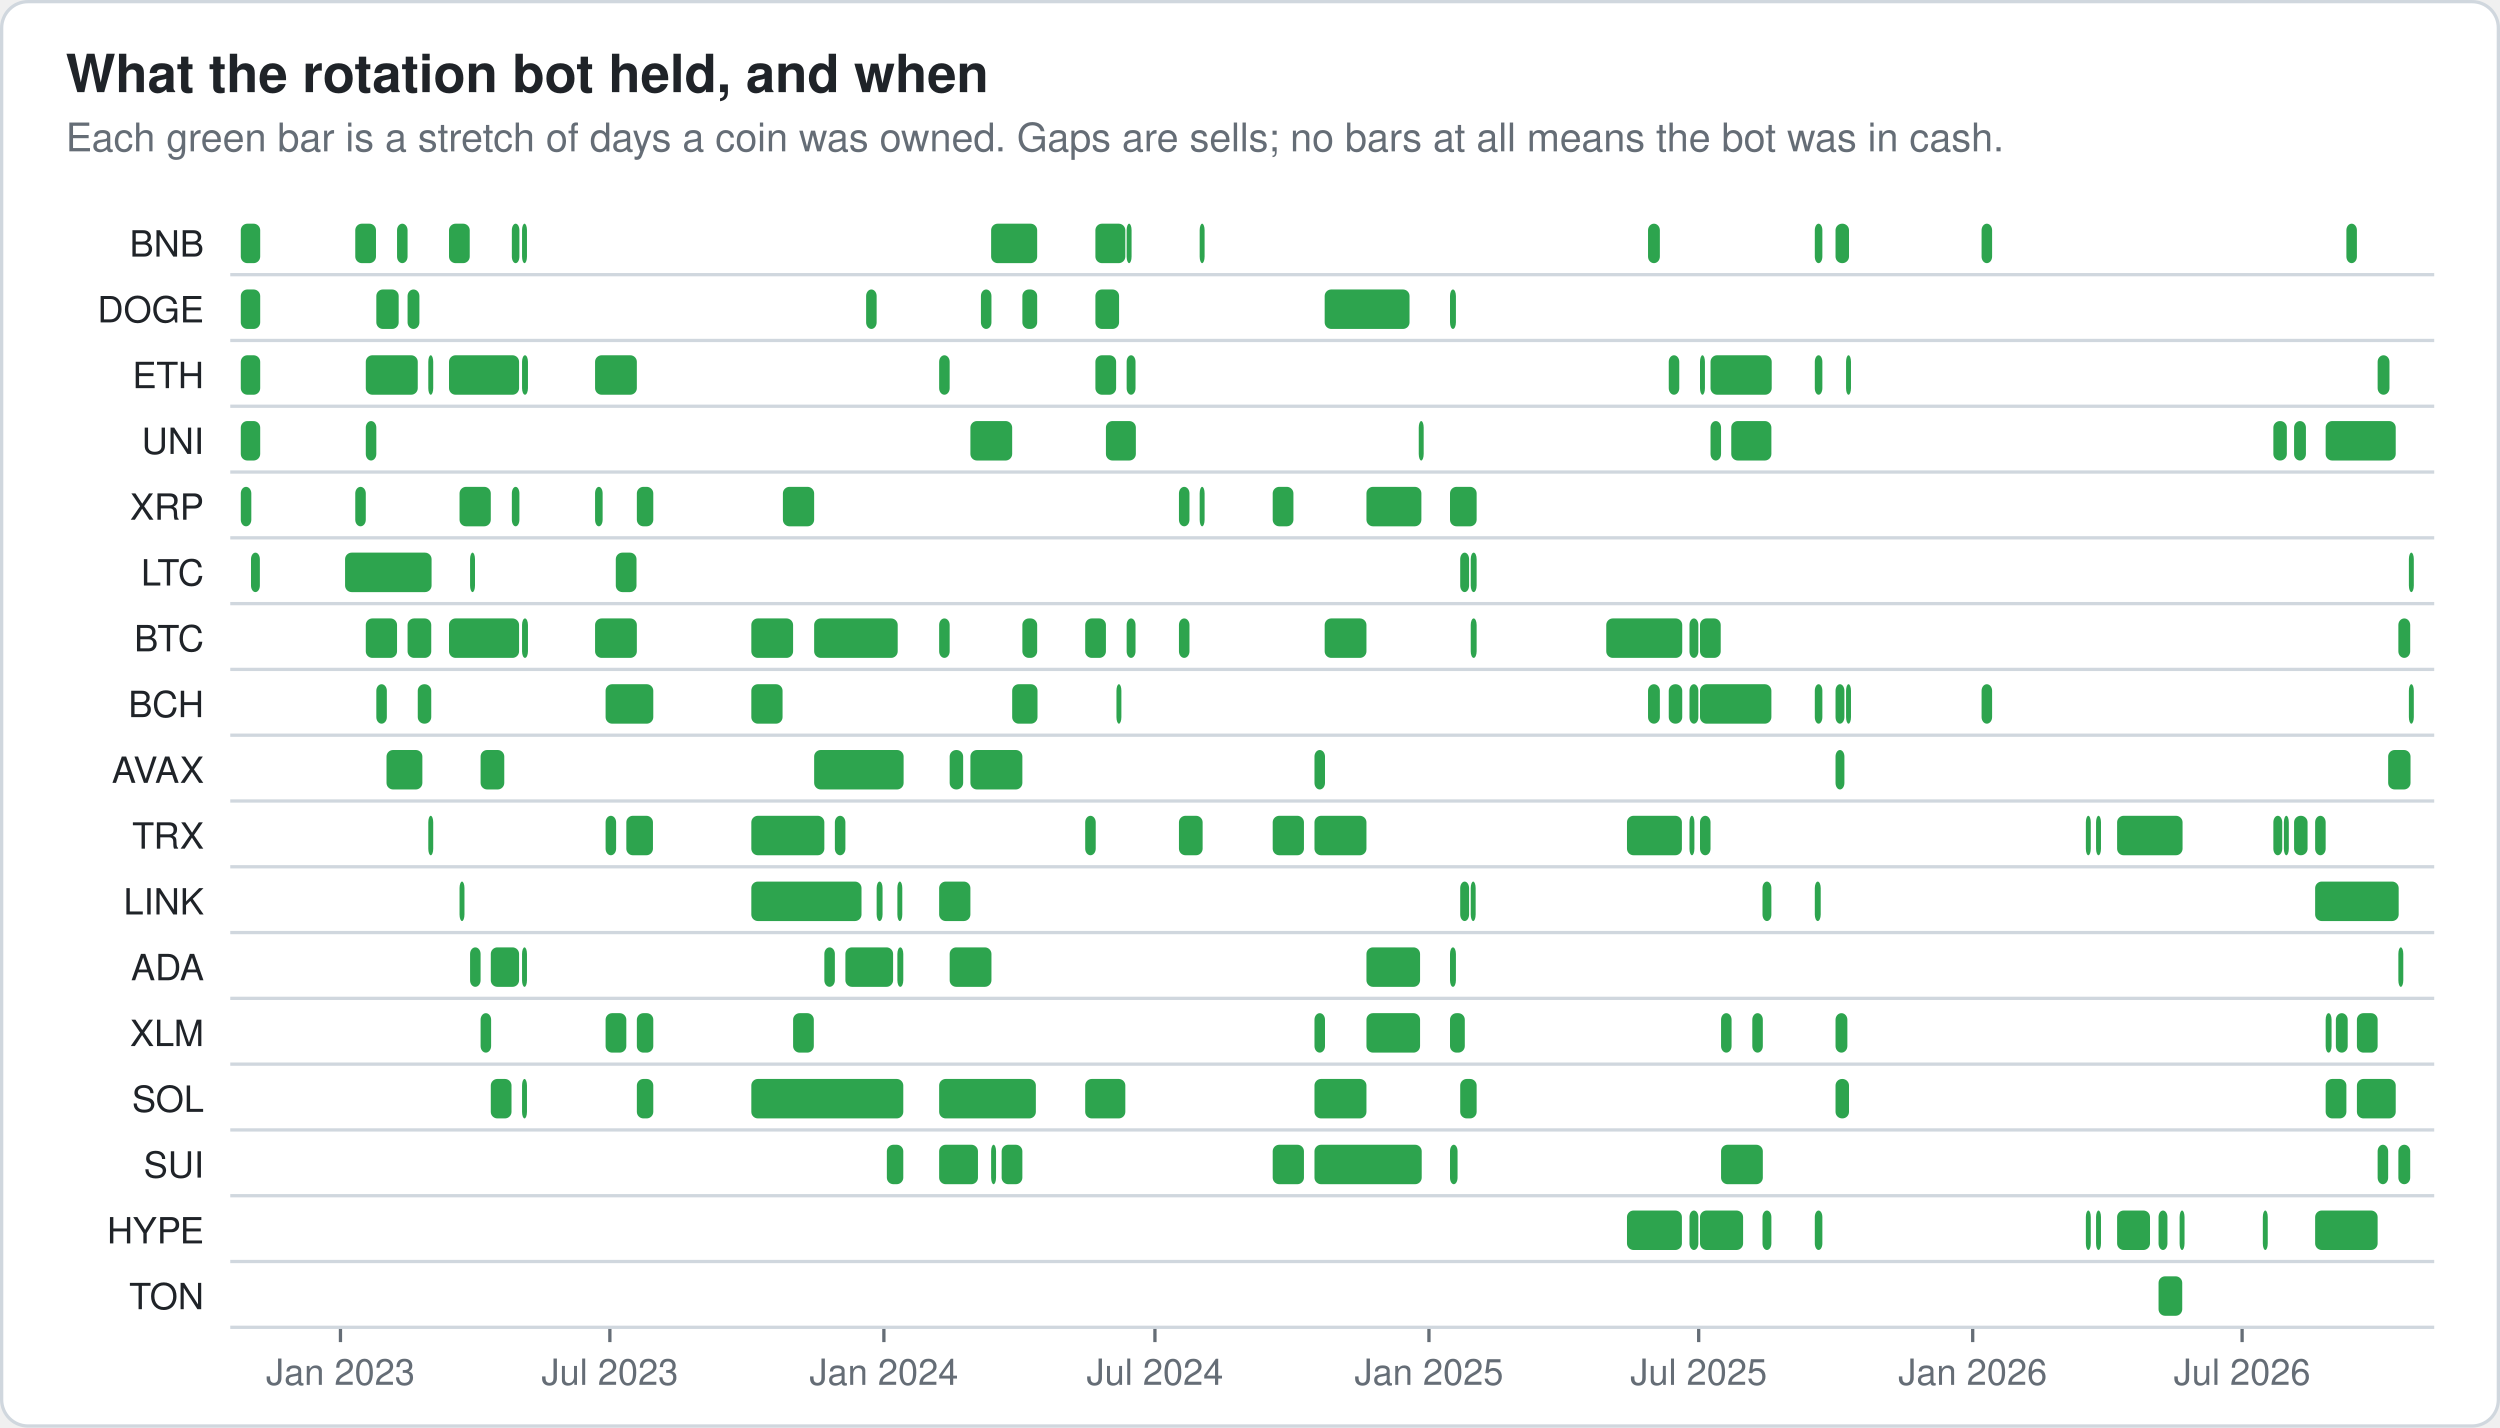
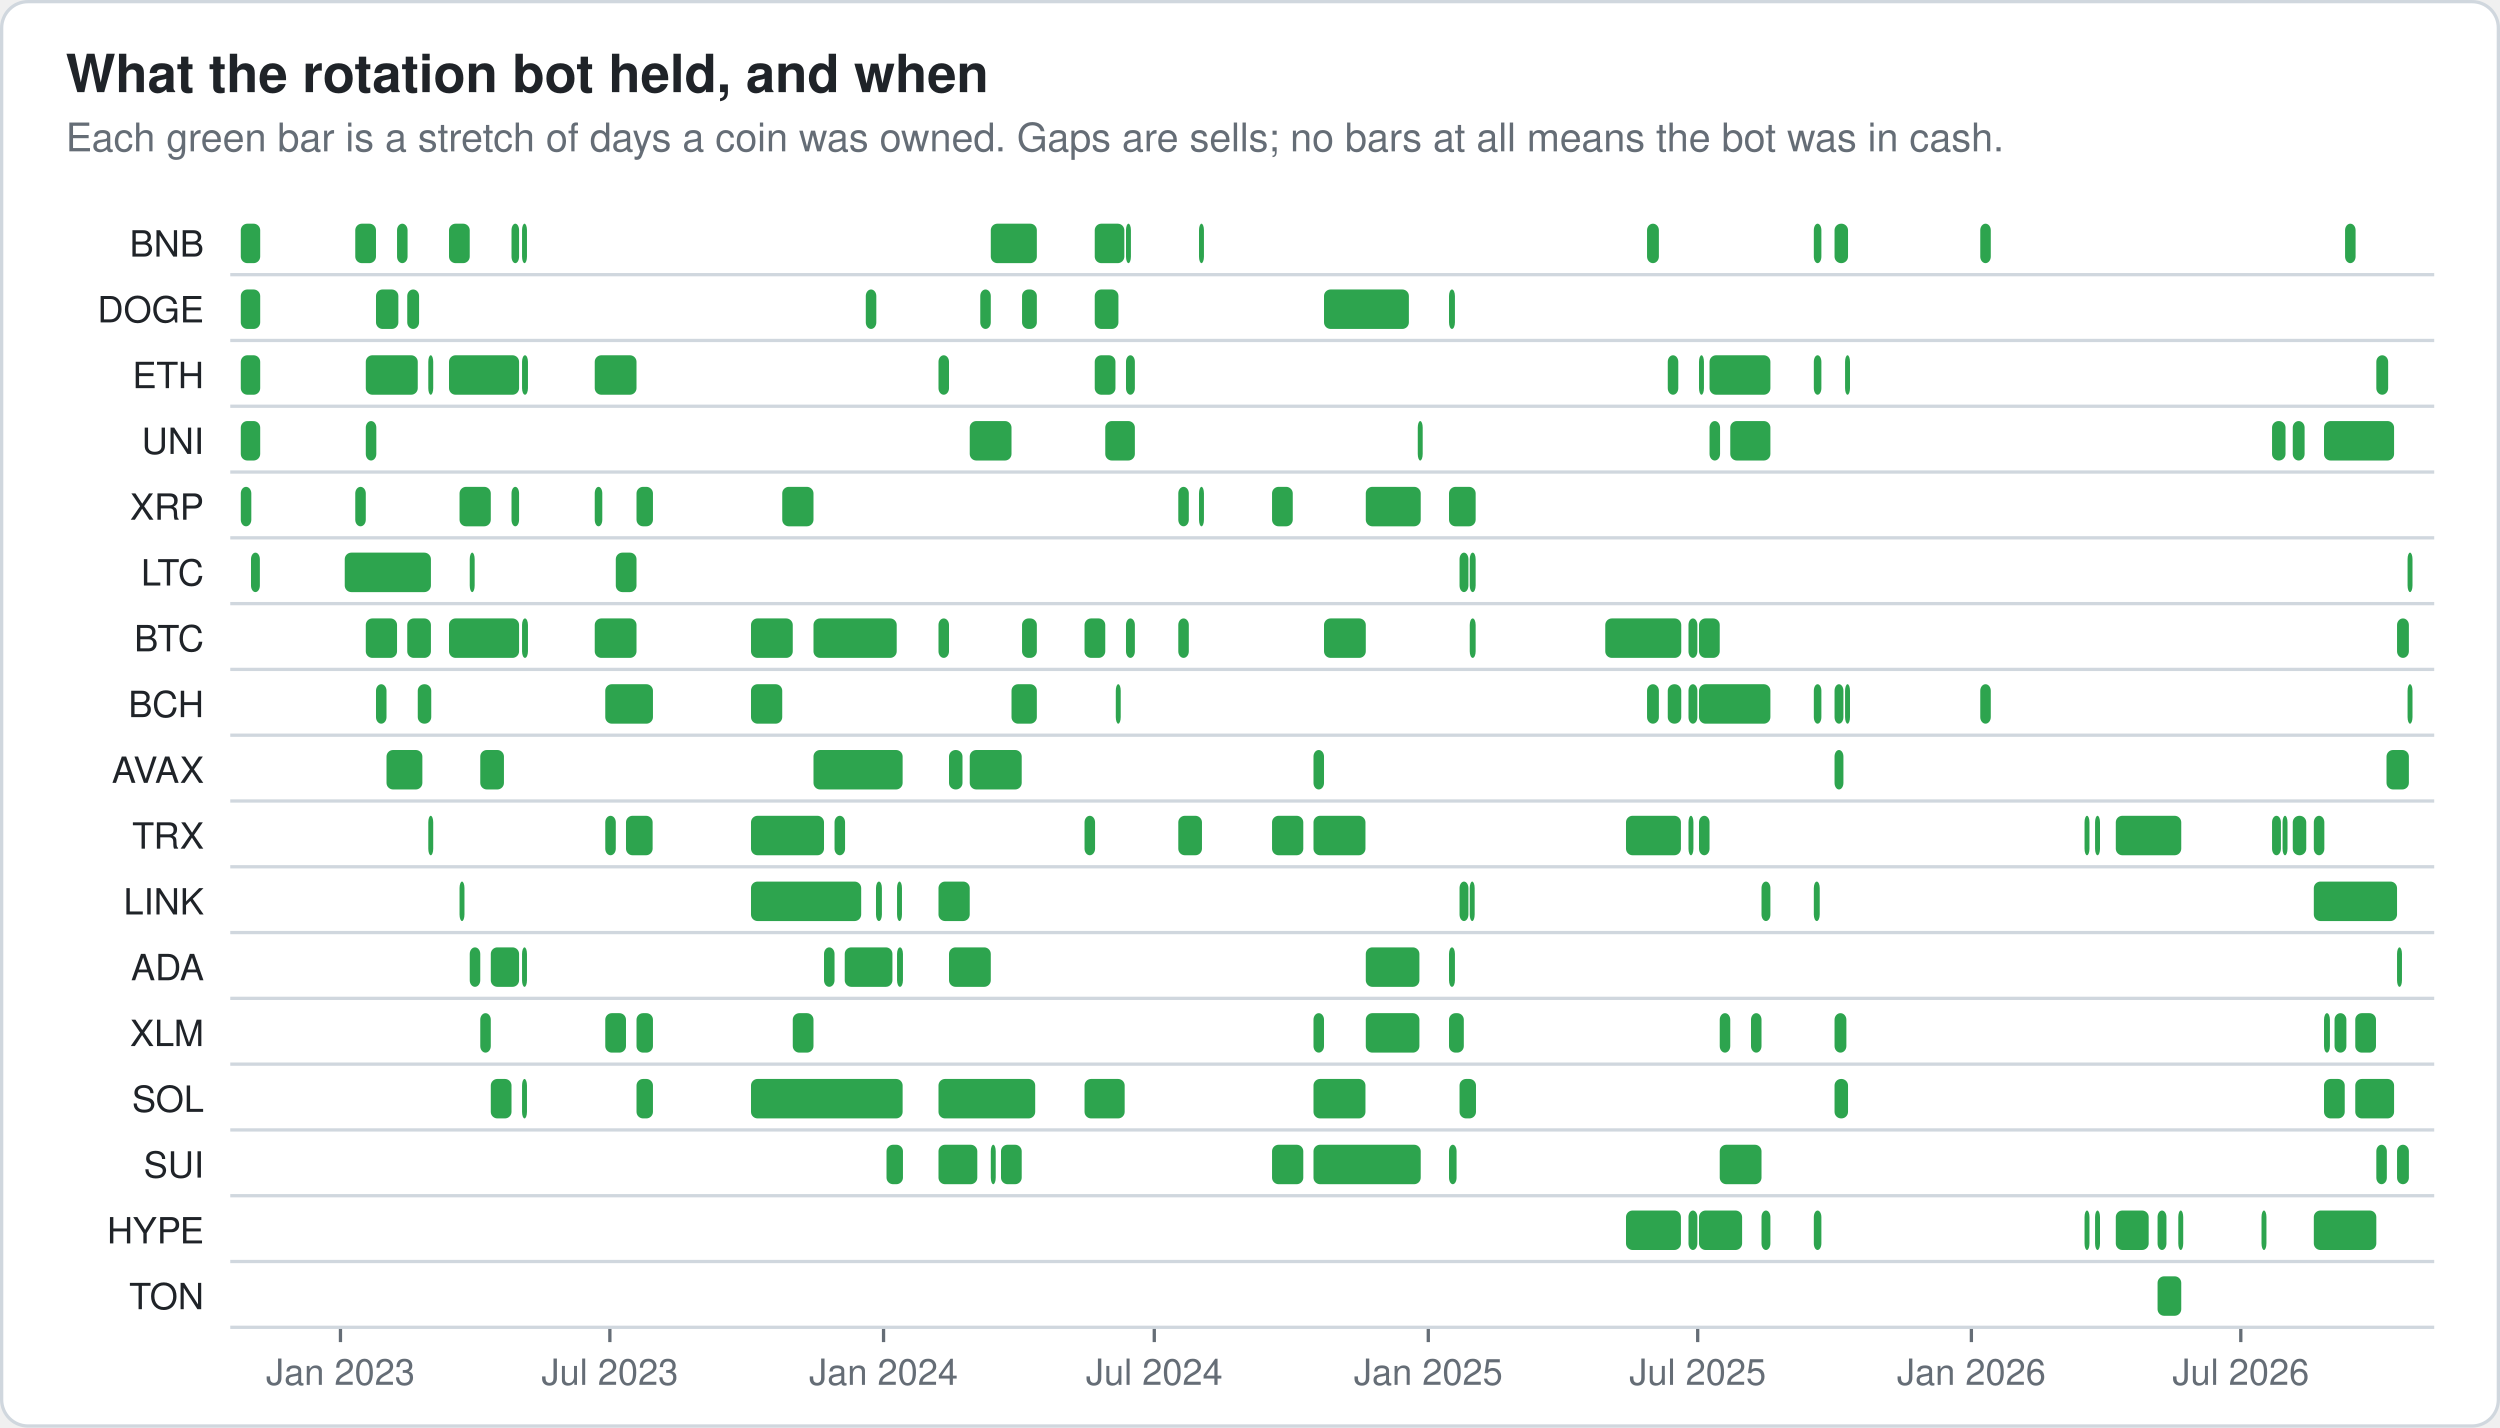
<svg xmlns="http://www.w3.org/2000/svg" width="760" height="434" viewBox="0 0 760 434" font-family="Helvetica, Arial, sans-serif">
  <rect x="0.5" y="0.5" width="759" height="433" rx="8" fill="#ffffff" stroke="#d0d7de" />
  <text x="20" y="28" font-size="16" font-weight="bold" fill="#1f2328">What the rotation bot held, and when</text>
  <text x="20" y="46" font-size="12" fill="#656d76">Each green bar is a stretch of days a coin was owned. Gaps are sells; no bars at all means the bot was in cash.</text>
  <text x="62" y="78" font-size="11" text-anchor="end" fill="#1f2328">BNB</text>
  <line x1="70" y1="83.5" x2="740" y2="83.5" stroke="#d0d7de" />
  <rect x="73.2" y="68" width="5.9" height="12" rx="2" fill="#2da44e" />
  <rect x="108.0" y="68" width="6.3" height="12" rx="2" fill="#2da44e" />
  <rect x="120.7" y="68" width="3.2" height="12" rx="2" fill="#2da44e" />
  <rect x="136.5" y="68" width="6.3" height="12" rx="2" fill="#2da44e" />
-   <rect x="155.6" y="68" width="2.3" height="12" rx="2" fill="#2da44e" />
+   <rect x="155.5" y="68" width="2.3" height="12" rx="2" fill="#2da44e" />
  <rect x="158.7" y="68" width="1.5" height="12" rx="2" fill="#2da44e" />
-   <rect x="301.3" y="68" width="14.0" height="12" rx="2" fill="#2da44e" />
-   <rect x="333.0" y="68" width="9.1" height="12" rx="2" fill="#2da44e" />
-   <rect x="342.5" y="68" width="1.5" height="12" rx="2" fill="#2da44e" />
-   <rect x="364.7" y="68" width="1.5" height="12" rx="2" fill="#2da44e" />
-   <rect x="501.0" y="68" width="3.6" height="12" rx="2" fill="#2da44e" />
-   <rect x="551.7" y="68" width="2.3" height="12" rx="2" fill="#2da44e" />
-   <rect x="558.0" y="68" width="4.1" height="12" rx="2" fill="#2da44e" />
-   <rect x="602.4" y="68" width="3.2" height="12" rx="2" fill="#2da44e" />
-   <rect x="713.3" y="68" width="3.2" height="12" rx="2" fill="#2da44e" />
+   <rect x="301.2" y="68" width="14.0" height="12" rx="2" fill="#2da44e" />
+   <rect x="332.8" y="68" width="9.0" height="12" rx="2" fill="#2da44e" />
+   <rect x="342.3" y="68" width="1.5" height="12" rx="2" fill="#2da44e" />
+   <rect x="364.5" y="68" width="1.5" height="12" rx="2" fill="#2da44e" />
+   <rect x="500.7" y="68" width="3.6" height="12" rx="2" fill="#2da44e" />
+   <rect x="551.4" y="68" width="2.3" height="12" rx="2" fill="#2da44e" />
+   <rect x="557.7" y="68" width="4.1" height="12" rx="2" fill="#2da44e" />
+   <rect x="602.0" y="68" width="3.2" height="12" rx="2" fill="#2da44e" />
+   <rect x="712.9" y="68" width="3.2" height="12" rx="2" fill="#2da44e" />
  <text x="62" y="98" font-size="11" text-anchor="end" fill="#1f2328">DOGE</text>
  <line x1="70" y1="103.5" x2="740" y2="103.5" stroke="#d0d7de" />
  <rect x="73.2" y="88" width="5.9" height="12" rx="2" fill="#2da44e" />
-   <rect x="114.4" y="88" width="6.8" height="12" rx="2" fill="#2da44e" />
-   <rect x="123.9" y="88" width="3.6" height="12" rx="2" fill="#2da44e" />
-   <rect x="263.3" y="88" width="3.2" height="12" rx="2" fill="#2da44e" />
-   <rect x="298.2" y="88" width="3.2" height="12" rx="2" fill="#2da44e" />
-   <rect x="310.8" y="88" width="4.5" height="12" rx="2" fill="#2da44e" />
-   <rect x="333.0" y="88" width="7.2" height="12" rx="2" fill="#2da44e" />
-   <rect x="402.7" y="88" width="25.8" height="12" rx="2" fill="#2da44e" />
-   <rect x="440.8" y="88" width="1.8" height="12" rx="2" fill="#2da44e" />
+   <rect x="114.3" y="88" width="6.8" height="12" rx="2" fill="#2da44e" />
+   <rect x="123.8" y="88" width="3.6" height="12" rx="2" fill="#2da44e" />
+   <rect x="263.2" y="88" width="3.2" height="12" rx="2" fill="#2da44e" />
+   <rect x="298.0" y="88" width="3.2" height="12" rx="2" fill="#2da44e" />
+   <rect x="310.7" y="88" width="4.5" height="12" rx="2" fill="#2da44e" />
+   <rect x="332.8" y="88" width="7.2" height="12" rx="2" fill="#2da44e" />
+   <rect x="402.5" y="88" width="25.8" height="12" rx="2" fill="#2da44e" />
+   <rect x="440.5" y="88" width="1.8" height="12" rx="2" fill="#2da44e" />
  <text x="62" y="118" font-size="11" text-anchor="end" fill="#1f2328">ETH</text>
  <line x1="70" y1="123.5" x2="740" y2="123.5" stroke="#d0d7de" />
  <rect x="73.2" y="108" width="5.9" height="12" rx="2" fill="#2da44e" />
  <rect x="111.2" y="108" width="15.8" height="12" rx="2" fill="#2da44e" />
  <rect x="130.2" y="108" width="1.5" height="12" rx="2" fill="#2da44e" />
  <rect x="136.5" y="108" width="21.3" height="12" rx="2" fill="#2da44e" />
  <rect x="158.7" y="108" width="1.8" height="12" rx="2" fill="#2da44e" />
-   <rect x="180.9" y="108" width="12.7" height="12" rx="2" fill="#2da44e" />
-   <rect x="285.5" y="108" width="3.2" height="12" rx="2" fill="#2da44e" />
-   <rect x="333.0" y="108" width="6.3" height="12" rx="2" fill="#2da44e" />
-   <rect x="342.5" y="108" width="2.7" height="12" rx="2" fill="#2da44e" />
-   <rect x="507.3" y="108" width="3.2" height="12" rx="2" fill="#2da44e" />
-   <rect x="516.8" y="108" width="1.5" height="12" rx="2" fill="#2da44e" />
-   <rect x="520.0" y="108" width="18.6" height="12" rx="2" fill="#2da44e" />
-   <rect x="551.7" y="108" width="2.3" height="12" rx="2" fill="#2da44e" />
-   <rect x="561.2" y="108" width="1.5" height="12" rx="2" fill="#2da44e" />
-   <rect x="722.8" y="108" width="3.6" height="12" rx="2" fill="#2da44e" />
+   <rect x="180.8" y="108" width="12.7" height="12" rx="2" fill="#2da44e" />
+   <rect x="285.3" y="108" width="3.2" height="12" rx="2" fill="#2da44e" />
+   <rect x="332.8" y="108" width="6.3" height="12" rx="2" fill="#2da44e" />
+   <rect x="342.3" y="108" width="2.7" height="12" rx="2" fill="#2da44e" />
+   <rect x="507.0" y="108" width="3.2" height="12" rx="2" fill="#2da44e" />
+   <rect x="516.5" y="108" width="1.5" height="12" rx="2" fill="#2da44e" />
+   <rect x="519.7" y="108" width="18.5" height="12" rx="2" fill="#2da44e" />
+   <rect x="551.4" y="108" width="2.3" height="12" rx="2" fill="#2da44e" />
+   <rect x="560.9" y="108" width="1.5" height="12" rx="2" fill="#2da44e" />
+   <rect x="722.4" y="108" width="3.6" height="12" rx="2" fill="#2da44e" />
  <text x="62" y="138" font-size="11" text-anchor="end" fill="#1f2328">UNI</text>
  <line x1="70" y1="143.5" x2="740" y2="143.5" stroke="#d0d7de" />
  <rect x="73.2" y="128" width="5.9" height="12" rx="2" fill="#2da44e" />
  <rect x="111.2" y="128" width="3.2" height="12" rx="2" fill="#2da44e" />
-   <rect x="295.0" y="128" width="12.7" height="12" rx="2" fill="#2da44e" />
-   <rect x="336.2" y="128" width="9.1" height="12" rx="2" fill="#2da44e" />
-   <rect x="431.3" y="128" width="1.5" height="12" rx="2" fill="#2da44e" />
-   <rect x="520.0" y="128" width="3.2" height="12" rx="2" fill="#2da44e" />
-   <rect x="526.3" y="128" width="12.2" height="12" rx="2" fill="#2da44e" />
-   <rect x="691.1" y="128" width="4.1" height="12" rx="2" fill="#2da44e" />
-   <rect x="697.4" y="128" width="3.6" height="12" rx="2" fill="#2da44e" />
-   <rect x="707.0" y="128" width="21.3" height="12" rx="2" fill="#2da44e" />
+   <rect x="294.8" y="128" width="12.7" height="12" rx="2" fill="#2da44e" />
+   <rect x="336.0" y="128" width="9.0" height="12" rx="2" fill="#2da44e" />
+   <rect x="431.0" y="128" width="1.5" height="12" rx="2" fill="#2da44e" />
+   <rect x="519.7" y="128" width="3.2" height="12" rx="2" fill="#2da44e" />
+   <rect x="526.0" y="128" width="12.2" height="12" rx="2" fill="#2da44e" />
+   <rect x="690.7" y="128" width="4.1" height="12" rx="2" fill="#2da44e" />
+   <rect x="697.0" y="128" width="3.6" height="12" rx="2" fill="#2da44e" />
+   <rect x="706.5" y="128" width="21.3" height="12" rx="2" fill="#2da44e" />
  <text x="62" y="158" font-size="11" text-anchor="end" fill="#1f2328">XRP</text>
  <line x1="70" y1="163.5" x2="740" y2="163.5" stroke="#d0d7de" />
  <rect x="73.2" y="148" width="3.2" height="12" rx="2" fill="#2da44e" />
  <rect x="108.0" y="148" width="3.2" height="12" rx="2" fill="#2da44e" />
  <rect x="139.7" y="148" width="9.5" height="12" rx="2" fill="#2da44e" />
-   <rect x="155.6" y="148" width="2.3" height="12" rx="2" fill="#2da44e" />
-   <rect x="180.9" y="148" width="2.3" height="12" rx="2" fill="#2da44e" />
-   <rect x="193.6" y="148" width="5.0" height="12" rx="2" fill="#2da44e" />
-   <rect x="238.0" y="148" width="9.5" height="12" rx="2" fill="#2da44e" />
-   <rect x="358.4" y="148" width="3.2" height="12" rx="2" fill="#2da44e" />
-   <rect x="364.7" y="148" width="1.5" height="12" rx="2" fill="#2da44e" />
-   <rect x="386.9" y="148" width="6.3" height="12" rx="2" fill="#2da44e" />
-   <rect x="415.4" y="148" width="16.7" height="12" rx="2" fill="#2da44e" />
-   <rect x="440.8" y="148" width="8.1" height="12" rx="2" fill="#2da44e" />
+   <rect x="155.5" y="148" width="2.3" height="12" rx="2" fill="#2da44e" />
+   <rect x="180.8" y="148" width="2.3" height="12" rx="2" fill="#2da44e" />
+   <rect x="193.5" y="148" width="5.0" height="12" rx="2" fill="#2da44e" />
+   <rect x="237.8" y="148" width="9.5" height="12" rx="2" fill="#2da44e" />
+   <rect x="358.2" y="148" width="3.2" height="12" rx="2" fill="#2da44e" />
+   <rect x="364.5" y="148" width="1.5" height="12" rx="2" fill="#2da44e" />
+   <rect x="386.7" y="148" width="6.3" height="12" rx="2" fill="#2da44e" />
+   <rect x="415.2" y="148" width="16.7" height="12" rx="2" fill="#2da44e" />
+   <rect x="440.5" y="148" width="8.1" height="12" rx="2" fill="#2da44e" />
  <text x="62" y="178" font-size="11" text-anchor="end" fill="#1f2328">LTC</text>
  <line x1="70" y1="183.5" x2="740" y2="183.5" stroke="#d0d7de" />
  <rect x="76.3" y="168" width="2.7" height="12" rx="2" fill="#2da44e" />
-   <rect x="104.9" y="168" width="26.3" height="12" rx="2" fill="#2da44e" />
-   <rect x="142.9" y="168" width="1.5" height="12" rx="2" fill="#2da44e" />
+   <rect x="104.8" y="168" width="26.2" height="12" rx="2" fill="#2da44e" />
+   <rect x="142.8" y="168" width="1.5" height="12" rx="2" fill="#2da44e" />
  <rect x="187.2" y="168" width="6.3" height="12" rx="2" fill="#2da44e" />
-   <rect x="443.9" y="168" width="2.7" height="12" rx="2" fill="#2da44e" />
-   <rect x="447.1" y="168" width="1.8" height="12" rx="2" fill="#2da44e" />
-   <rect x="732.3" y="168" width="1.5" height="12" rx="2" fill="#2da44e" />
+   <rect x="443.7" y="168" width="2.7" height="12" rx="2" fill="#2da44e" />
+   <rect x="446.8" y="168" width="1.8" height="12" rx="2" fill="#2da44e" />
+   <rect x="731.9" y="168" width="1.5" height="12" rx="2" fill="#2da44e" />
  <text x="62" y="198" font-size="11" text-anchor="end" fill="#1f2328">BTC</text>
  <line x1="70" y1="203.5" x2="740" y2="203.5" stroke="#d0d7de" />
  <rect x="111.2" y="188" width="9.5" height="12" rx="2" fill="#2da44e" />
-   <rect x="123.9" y="188" width="7.2" height="12" rx="2" fill="#2da44e" />
+   <rect x="123.8" y="188" width="7.2" height="12" rx="2" fill="#2da44e" />
  <rect x="136.5" y="188" width="21.3" height="12" rx="2" fill="#2da44e" />
  <rect x="158.7" y="188" width="1.8" height="12" rx="2" fill="#2da44e" />
-   <rect x="180.9" y="188" width="12.7" height="12" rx="2" fill="#2da44e" />
-   <rect x="228.4" y="188" width="12.7" height="12" rx="2" fill="#2da44e" />
-   <rect x="247.5" y="188" width="25.4" height="12" rx="2" fill="#2da44e" />
-   <rect x="285.5" y="188" width="3.2" height="12" rx="2" fill="#2da44e" />
-   <rect x="310.8" y="188" width="4.5" height="12" rx="2" fill="#2da44e" />
-   <rect x="329.9" y="188" width="6.3" height="12" rx="2" fill="#2da44e" />
-   <rect x="342.5" y="188" width="2.7" height="12" rx="2" fill="#2da44e" />
-   <rect x="358.4" y="188" width="3.2" height="12" rx="2" fill="#2da44e" />
-   <rect x="402.7" y="188" width="12.7" height="12" rx="2" fill="#2da44e" />
-   <rect x="447.1" y="188" width="1.8" height="12" rx="2" fill="#2da44e" />
-   <rect x="488.3" y="188" width="23.1" height="12" rx="2" fill="#2da44e" />
-   <rect x="513.6" y="188" width="2.7" height="12" rx="2" fill="#2da44e" />
-   <rect x="516.8" y="188" width="6.3" height="12" rx="2" fill="#2da44e" />
-   <rect x="729.1" y="188" width="3.6" height="12" rx="2" fill="#2da44e" />
+   <rect x="180.8" y="188" width="12.7" height="12" rx="2" fill="#2da44e" />
+   <rect x="228.3" y="188" width="12.7" height="12" rx="2" fill="#2da44e" />
+   <rect x="247.3" y="188" width="25.3" height="12" rx="2" fill="#2da44e" />
+   <rect x="285.3" y="188" width="3.2" height="12" rx="2" fill="#2da44e" />
+   <rect x="310.7" y="188" width="4.5" height="12" rx="2" fill="#2da44e" />
+   <rect x="329.7" y="188" width="6.3" height="12" rx="2" fill="#2da44e" />
+   <rect x="342.3" y="188" width="2.7" height="12" rx="2" fill="#2da44e" />
+   <rect x="358.2" y="188" width="3.2" height="12" rx="2" fill="#2da44e" />
+   <rect x="402.5" y="188" width="12.7" height="12" rx="2" fill="#2da44e" />
+   <rect x="446.8" y="188" width="1.8" height="12" rx="2" fill="#2da44e" />
+   <rect x="488.0" y="188" width="23.1" height="12" rx="2" fill="#2da44e" />
+   <rect x="513.3" y="188" width="2.7" height="12" rx="2" fill="#2da44e" />
+   <rect x="516.5" y="188" width="6.3" height="12" rx="2" fill="#2da44e" />
+   <rect x="728.7" y="188" width="3.6" height="12" rx="2" fill="#2da44e" />
  <text x="62" y="218" font-size="11" text-anchor="end" fill="#1f2328">BCH</text>
  <line x1="70" y1="223.5" x2="740" y2="223.5" stroke="#d0d7de" />
-   <rect x="114.4" y="208" width="3.2" height="12" rx="2" fill="#2da44e" />
+   <rect x="114.3" y="208" width="3.2" height="12" rx="2" fill="#2da44e" />
  <rect x="127.0" y="208" width="4.1" height="12" rx="2" fill="#2da44e" />
-   <rect x="184.1" y="208" width="14.5" height="12" rx="2" fill="#2da44e" />
-   <rect x="228.4" y="208" width="9.5" height="12" rx="2" fill="#2da44e" />
-   <rect x="307.7" y="208" width="7.7" height="12" rx="2" fill="#2da44e" />
-   <rect x="339.4" y="208" width="1.5" height="12" rx="2" fill="#2da44e" />
-   <rect x="501.0" y="208" width="3.6" height="12" rx="2" fill="#2da44e" />
-   <rect x="507.3" y="208" width="4.1" height="12" rx="2" fill="#2da44e" />
-   <rect x="513.6" y="208" width="2.7" height="12" rx="2" fill="#2da44e" />
-   <rect x="516.8" y="208" width="21.7" height="12" rx="2" fill="#2da44e" />
-   <rect x="551.7" y="208" width="2.3" height="12" rx="2" fill="#2da44e" />
-   <rect x="558.0" y="208" width="2.7" height="12" rx="2" fill="#2da44e" />
-   <rect x="561.2" y="208" width="1.5" height="12" rx="2" fill="#2da44e" />
-   <rect x="602.4" y="208" width="3.2" height="12" rx="2" fill="#2da44e" />
-   <rect x="732.3" y="208" width="1.5" height="12" rx="2" fill="#2da44e" />
+   <rect x="184.0" y="208" width="14.5" height="12" rx="2" fill="#2da44e" />
+   <rect x="228.3" y="208" width="9.5" height="12" rx="2" fill="#2da44e" />
+   <rect x="307.5" y="208" width="7.7" height="12" rx="2" fill="#2da44e" />
+   <rect x="339.2" y="208" width="1.5" height="12" rx="2" fill="#2da44e" />
+   <rect x="500.7" y="208" width="3.6" height="12" rx="2" fill="#2da44e" />
+   <rect x="507.0" y="208" width="4.1" height="12" rx="2" fill="#2da44e" />
+   <rect x="513.3" y="208" width="2.7" height="12" rx="2" fill="#2da44e" />
+   <rect x="516.5" y="208" width="21.7" height="12" rx="2" fill="#2da44e" />
+   <rect x="551.4" y="208" width="2.3" height="12" rx="2" fill="#2da44e" />
+   <rect x="557.7" y="208" width="2.7" height="12" rx="2" fill="#2da44e" />
+   <rect x="560.9" y="208" width="1.5" height="12" rx="2" fill="#2da44e" />
+   <rect x="602.0" y="208" width="3.2" height="12" rx="2" fill="#2da44e" />
+   <rect x="731.9" y="208" width="1.5" height="12" rx="2" fill="#2da44e" />
  <text x="62" y="238" font-size="11" text-anchor="end" fill="#1f2328">AVAX</text>
  <line x1="70" y1="243.5" x2="740" y2="243.5" stroke="#d0d7de" />
  <rect x="117.5" y="228" width="10.9" height="12" rx="2" fill="#2da44e" />
-   <rect x="146.1" y="228" width="7.2" height="12" rx="2" fill="#2da44e" />
-   <rect x="247.5" y="228" width="27.2" height="12" rx="2" fill="#2da44e" />
-   <rect x="288.7" y="228" width="4.1" height="12" rx="2" fill="#2da44e" />
-   <rect x="295.0" y="228" width="15.8" height="12" rx="2" fill="#2da44e" />
-   <rect x="399.6" y="228" width="3.2" height="12" rx="2" fill="#2da44e" />
-   <rect x="558.0" y="228" width="2.7" height="12" rx="2" fill="#2da44e" />
-   <rect x="726.0" y="228" width="6.8" height="12" rx="2" fill="#2da44e" />
+   <rect x="146.0" y="228" width="7.2" height="12" rx="2" fill="#2da44e" />
+   <rect x="247.3" y="228" width="27.1" height="12" rx="2" fill="#2da44e" />
+   <rect x="288.5" y="228" width="4.1" height="12" rx="2" fill="#2da44e" />
+   <rect x="294.8" y="228" width="15.8" height="12" rx="2" fill="#2da44e" />
+   <rect x="399.3" y="228" width="3.2" height="12" rx="2" fill="#2da44e" />
+   <rect x="557.7" y="228" width="2.7" height="12" rx="2" fill="#2da44e" />
+   <rect x="725.5" y="228" width="6.8" height="12" rx="2" fill="#2da44e" />
  <text x="62" y="258" font-size="11" text-anchor="end" fill="#1f2328">TRX</text>
  <line x1="70" y1="263.5" x2="740" y2="263.5" stroke="#d0d7de" />
  <rect x="130.2" y="248" width="1.5" height="12" rx="2" fill="#2da44e" />
-   <rect x="184.1" y="248" width="3.2" height="12" rx="2" fill="#2da44e" />
-   <rect x="190.4" y="248" width="8.1" height="12" rx="2" fill="#2da44e" />
-   <rect x="228.4" y="248" width="22.2" height="12" rx="2" fill="#2da44e" />
-   <rect x="253.8" y="248" width="3.2" height="12" rx="2" fill="#2da44e" />
-   <rect x="329.9" y="248" width="3.2" height="12" rx="2" fill="#2da44e" />
-   <rect x="358.4" y="248" width="7.2" height="12" rx="2" fill="#2da44e" />
-   <rect x="386.9" y="248" width="9.5" height="12" rx="2" fill="#2da44e" />
-   <rect x="399.6" y="248" width="15.8" height="12" rx="2" fill="#2da44e" />
-   <rect x="494.6" y="248" width="16.7" height="12" rx="2" fill="#2da44e" />
-   <rect x="513.6" y="248" width="1.5" height="12" rx="2" fill="#2da44e" />
-   <rect x="516.8" y="248" width="3.2" height="12" rx="2" fill="#2da44e" />
-   <rect x="634.1" y="248" width="1.5" height="12" rx="2" fill="#2da44e" />
-   <rect x="637.2" y="248" width="1.5" height="12" rx="2" fill="#2da44e" />
-   <rect x="643.6" y="248" width="19.9" height="12" rx="2" fill="#2da44e" />
-   <rect x="691.1" y="248" width="2.7" height="12" rx="2" fill="#2da44e" />
-   <rect x="694.3" y="248" width="1.5" height="12" rx="2" fill="#2da44e" />
-   <rect x="697.4" y="248" width="4.1" height="12" rx="2" fill="#2da44e" />
-   <rect x="703.8" y="248" width="3.2" height="12" rx="2" fill="#2da44e" />
+   <rect x="184.0" y="248" width="3.2" height="12" rx="2" fill="#2da44e" />
+   <rect x="190.3" y="248" width="8.1" height="12" rx="2" fill="#2da44e" />
+   <rect x="228.3" y="248" width="22.2" height="12" rx="2" fill="#2da44e" />
+   <rect x="253.7" y="248" width="3.2" height="12" rx="2" fill="#2da44e" />
+   <rect x="329.7" y="248" width="3.2" height="12" rx="2" fill="#2da44e" />
+   <rect x="358.2" y="248" width="7.2" height="12" rx="2" fill="#2da44e" />
+   <rect x="386.7" y="248" width="9.5" height="12" rx="2" fill="#2da44e" />
+   <rect x="399.3" y="248" width="15.8" height="12" rx="2" fill="#2da44e" />
+   <rect x="494.3" y="248" width="16.7" height="12" rx="2" fill="#2da44e" />
+   <rect x="513.3" y="248" width="1.5" height="12" rx="2" fill="#2da44e" />
+   <rect x="516.5" y="248" width="3.2" height="12" rx="2" fill="#2da44e" />
+   <rect x="633.7" y="248" width="1.5" height="12" rx="2" fill="#2da44e" />
+   <rect x="636.9" y="248" width="1.5" height="12" rx="2" fill="#2da44e" />
+   <rect x="643.2" y="248" width="19.9" height="12" rx="2" fill="#2da44e" />
+   <rect x="690.7" y="248" width="2.7" height="12" rx="2" fill="#2da44e" />
+   <rect x="693.9" y="248" width="1.5" height="12" rx="2" fill="#2da44e" />
+   <rect x="697.0" y="248" width="4.1" height="12" rx="2" fill="#2da44e" />
+   <rect x="703.4" y="248" width="3.2" height="12" rx="2" fill="#2da44e" />
  <text x="62" y="278" font-size="11" text-anchor="end" fill="#1f2328">LINK</text>
  <line x1="70" y1="283.5" x2="740" y2="283.5" stroke="#d0d7de" />
  <rect x="139.7" y="268" width="1.5" height="12" rx="2" fill="#2da44e" />
-   <rect x="228.4" y="268" width="33.5" height="12" rx="2" fill="#2da44e" />
-   <rect x="266.5" y="268" width="1.8" height="12" rx="2" fill="#2da44e" />
-   <rect x="272.8" y="268" width="1.5" height="12" rx="2" fill="#2da44e" />
-   <rect x="285.5" y="268" width="9.5" height="12" rx="2" fill="#2da44e" />
-   <rect x="443.9" y="268" width="2.7" height="12" rx="2" fill="#2da44e" />
-   <rect x="447.1" y="268" width="1.5" height="12" rx="2" fill="#2da44e" />
-   <rect x="535.8" y="268" width="2.7" height="12" rx="2" fill="#2da44e" />
-   <rect x="551.7" y="268" width="1.8" height="12" rx="2" fill="#2da44e" />
-   <rect x="703.8" y="268" width="25.4" height="12" rx="2" fill="#2da44e" />
+   <rect x="228.3" y="268" width="33.5" height="12" rx="2" fill="#2da44e" />
+   <rect x="266.3" y="268" width="1.8" height="12" rx="2" fill="#2da44e" />
+   <rect x="272.7" y="268" width="1.5" height="12" rx="2" fill="#2da44e" />
+   <rect x="285.3" y="268" width="9.5" height="12" rx="2" fill="#2da44e" />
+   <rect x="443.7" y="268" width="2.7" height="12" rx="2" fill="#2da44e" />
+   <rect x="446.8" y="268" width="1.5" height="12" rx="2" fill="#2da44e" />
+   <rect x="535.5" y="268" width="2.7" height="12" rx="2" fill="#2da44e" />
+   <rect x="551.4" y="268" width="1.8" height="12" rx="2" fill="#2da44e" />
+   <rect x="703.4" y="268" width="25.3" height="12" rx="2" fill="#2da44e" />
  <text x="62" y="298" font-size="11" text-anchor="end" fill="#1f2328">ADA</text>
  <line x1="70" y1="303.5" x2="740" y2="303.5" stroke="#d0d7de" />
-   <rect x="142.9" y="288" width="3.2" height="12" rx="2" fill="#2da44e" />
+   <rect x="142.8" y="288" width="3.2" height="12" rx="2" fill="#2da44e" />
  <rect x="149.2" y="288" width="8.6" height="12" rx="2" fill="#2da44e" />
  <rect x="158.7" y="288" width="1.5" height="12" rx="2" fill="#2da44e" />
-   <rect x="250.6" y="288" width="3.2" height="12" rx="2" fill="#2da44e" />
-   <rect x="257.0" y="288" width="14.5" height="12" rx="2" fill="#2da44e" />
-   <rect x="272.8" y="288" width="1.8" height="12" rx="2" fill="#2da44e" />
-   <rect x="288.7" y="288" width="12.7" height="12" rx="2" fill="#2da44e" />
-   <rect x="415.4" y="288" width="16.3" height="12" rx="2" fill="#2da44e" />
-   <rect x="440.8" y="288" width="1.8" height="12" rx="2" fill="#2da44e" />
-   <rect x="729.1" y="288" width="1.5" height="12" rx="2" fill="#2da44e" />
+   <rect x="250.5" y="288" width="3.2" height="12" rx="2" fill="#2da44e" />
+   <rect x="256.8" y="288" width="14.5" height="12" rx="2" fill="#2da44e" />
+   <rect x="272.7" y="288" width="1.8" height="12" rx="2" fill="#2da44e" />
+   <rect x="288.5" y="288" width="12.7" height="12" rx="2" fill="#2da44e" />
+   <rect x="415.2" y="288" width="16.3" height="12" rx="2" fill="#2da44e" />
+   <rect x="440.5" y="288" width="1.8" height="12" rx="2" fill="#2da44e" />
+   <rect x="728.7" y="288" width="1.5" height="12" rx="2" fill="#2da44e" />
  <text x="62" y="318" font-size="11" text-anchor="end" fill="#1f2328">XLM</text>
  <line x1="70" y1="323.5" x2="740" y2="323.5" stroke="#d0d7de" />
-   <rect x="146.1" y="308" width="3.2" height="12" rx="2" fill="#2da44e" />
-   <rect x="184.1" y="308" width="6.3" height="12" rx="2" fill="#2da44e" />
-   <rect x="193.6" y="308" width="5.0" height="12" rx="2" fill="#2da44e" />
-   <rect x="241.1" y="308" width="6.3" height="12" rx="2" fill="#2da44e" />
-   <rect x="399.6" y="308" width="3.2" height="12" rx="2" fill="#2da44e" />
-   <rect x="415.4" y="308" width="16.3" height="12" rx="2" fill="#2da44e" />
-   <rect x="440.8" y="308" width="4.5" height="12" rx="2" fill="#2da44e" />
-   <rect x="523.2" y="308" width="3.2" height="12" rx="2" fill="#2da44e" />
-   <rect x="532.7" y="308" width="3.2" height="12" rx="2" fill="#2da44e" />
-   <rect x="558.0" y="308" width="3.6" height="12" rx="2" fill="#2da44e" />
-   <rect x="707.0" y="308" width="1.8" height="12" rx="2" fill="#2da44e" />
-   <rect x="710.1" y="308" width="3.6" height="12" rx="2" fill="#2da44e" />
-   <rect x="716.5" y="308" width="6.3" height="12" rx="2" fill="#2da44e" />
+   <rect x="146.0" y="308" width="3.2" height="12" rx="2" fill="#2da44e" />
+   <rect x="184.0" y="308" width="6.3" height="12" rx="2" fill="#2da44e" />
+   <rect x="193.5" y="308" width="5.0" height="12" rx="2" fill="#2da44e" />
+   <rect x="241.0" y="308" width="6.3" height="12" rx="2" fill="#2da44e" />
+   <rect x="399.3" y="308" width="3.2" height="12" rx="2" fill="#2da44e" />
+   <rect x="415.2" y="308" width="16.3" height="12" rx="2" fill="#2da44e" />
+   <rect x="440.5" y="308" width="4.5" height="12" rx="2" fill="#2da44e" />
+   <rect x="522.8" y="308" width="3.2" height="12" rx="2" fill="#2da44e" />
+   <rect x="532.3" y="308" width="3.2" height="12" rx="2" fill="#2da44e" />
+   <rect x="557.7" y="308" width="3.6" height="12" rx="2" fill="#2da44e" />
+   <rect x="706.5" y="308" width="1.8" height="12" rx="2" fill="#2da44e" />
+   <rect x="709.7" y="308" width="3.6" height="12" rx="2" fill="#2da44e" />
+   <rect x="716.0" y="308" width="6.3" height="12" rx="2" fill="#2da44e" />
  <text x="62" y="338" font-size="11" text-anchor="end" fill="#1f2328">SOL</text>
  <line x1="70" y1="343.5" x2="740" y2="343.5" stroke="#d0d7de" />
  <rect x="149.2" y="328" width="6.3" height="12" rx="2" fill="#2da44e" />
  <rect x="158.7" y="328" width="1.5" height="12" rx="2" fill="#2da44e" />
-   <rect x="193.6" y="328" width="5.0" height="12" rx="2" fill="#2da44e" />
-   <rect x="228.4" y="328" width="46.2" height="12" rx="2" fill="#2da44e" />
-   <rect x="285.5" y="328" width="29.4" height="12" rx="2" fill="#2da44e" />
-   <rect x="329.9" y="328" width="12.2" height="12" rx="2" fill="#2da44e" />
-   <rect x="399.6" y="328" width="15.8" height="12" rx="2" fill="#2da44e" />
-   <rect x="443.9" y="328" width="5.0" height="12" rx="2" fill="#2da44e" />
-   <rect x="558.0" y="328" width="4.1" height="12" rx="2" fill="#2da44e" />
-   <rect x="707.0" y="328" width="6.3" height="12" rx="2" fill="#2da44e" />
-   <rect x="716.5" y="328" width="11.8" height="12" rx="2" fill="#2da44e" />
+   <rect x="193.5" y="328" width="5.0" height="12" rx="2" fill="#2da44e" />
+   <rect x="228.3" y="328" width="46.1" height="12" rx="2" fill="#2da44e" />
+   <rect x="285.3" y="328" width="29.4" height="12" rx="2" fill="#2da44e" />
+   <rect x="329.7" y="328" width="12.2" height="12" rx="2" fill="#2da44e" />
+   <rect x="399.3" y="328" width="15.8" height="12" rx="2" fill="#2da44e" />
+   <rect x="443.7" y="328" width="5.0" height="12" rx="2" fill="#2da44e" />
+   <rect x="557.7" y="328" width="4.1" height="12" rx="2" fill="#2da44e" />
+   <rect x="706.5" y="328" width="6.3" height="12" rx="2" fill="#2da44e" />
+   <rect x="716.0" y="328" width="11.8" height="12" rx="2" fill="#2da44e" />
  <text x="62" y="358" font-size="11" text-anchor="end" fill="#1f2328">SUI</text>
  <line x1="70" y1="363.5" x2="740" y2="363.5" stroke="#d0d7de" />
-   <rect x="269.6" y="348" width="5.0" height="12" rx="2" fill="#2da44e" />
-   <rect x="285.5" y="348" width="11.8" height="12" rx="2" fill="#2da44e" />
-   <rect x="301.3" y="348" width="1.5" height="12" rx="2" fill="#2da44e" />
-   <rect x="304.5" y="348" width="6.3" height="12" rx="2" fill="#2da44e" />
-   <rect x="386.9" y="348" width="9.5" height="12" rx="2" fill="#2da44e" />
-   <rect x="399.6" y="348" width="32.6" height="12" rx="2" fill="#2da44e" />
-   <rect x="440.8" y="348" width="2.3" height="12" rx="2" fill="#2da44e" />
-   <rect x="523.2" y="348" width="12.7" height="12" rx="2" fill="#2da44e" />
-   <rect x="722.8" y="348" width="3.2" height="12" rx="2" fill="#2da44e" />
-   <rect x="729.1" y="348" width="3.6" height="12" rx="2" fill="#2da44e" />
+   <rect x="269.5" y="348" width="5.0" height="12" rx="2" fill="#2da44e" />
+   <rect x="285.3" y="348" width="11.8" height="12" rx="2" fill="#2da44e" />
+   <rect x="301.2" y="348" width="1.5" height="12" rx="2" fill="#2da44e" />
+   <rect x="304.3" y="348" width="6.3" height="12" rx="2" fill="#2da44e" />
+   <rect x="386.7" y="348" width="9.5" height="12" rx="2" fill="#2da44e" />
+   <rect x="399.3" y="348" width="32.6" height="12" rx="2" fill="#2da44e" />
+   <rect x="440.5" y="348" width="2.3" height="12" rx="2" fill="#2da44e" />
+   <rect x="522.8" y="348" width="12.7" height="12" rx="2" fill="#2da44e" />
+   <rect x="722.4" y="348" width="3.2" height="12" rx="2" fill="#2da44e" />
+   <rect x="728.7" y="348" width="3.6" height="12" rx="2" fill="#2da44e" />
  <text x="62" y="378" font-size="11" text-anchor="end" fill="#1f2328">HYPE</text>
  <line x1="70" y1="383.5" x2="740" y2="383.5" stroke="#d0d7de" />
-   <rect x="494.6" y="368" width="16.7" height="12" rx="2" fill="#2da44e" />
-   <rect x="513.6" y="368" width="2.7" height="12" rx="2" fill="#2da44e" />
-   <rect x="516.8" y="368" width="13.1" height="12" rx="2" fill="#2da44e" />
-   <rect x="535.8" y="368" width="2.7" height="12" rx="2" fill="#2da44e" />
-   <rect x="551.7" y="368" width="2.3" height="12" rx="2" fill="#2da44e" />
-   <rect x="634.1" y="368" width="1.5" height="12" rx="2" fill="#2da44e" />
-   <rect x="637.2" y="368" width="1.5" height="12" rx="2" fill="#2da44e" />
-   <rect x="643.6" y="368" width="10.0" height="12" rx="2" fill="#2da44e" />
-   <rect x="656.2" y="368" width="2.7" height="12" rx="2" fill="#2da44e" />
-   <rect x="662.6" y="368" width="1.5" height="12" rx="2" fill="#2da44e" />
-   <rect x="687.9" y="368" width="1.5" height="12" rx="2" fill="#2da44e" />
-   <rect x="703.8" y="368" width="19.0" height="12" rx="2" fill="#2da44e" />
+   <rect x="494.3" y="368" width="16.7" height="12" rx="2" fill="#2da44e" />
+   <rect x="513.3" y="368" width="2.7" height="12" rx="2" fill="#2da44e" />
+   <rect x="516.5" y="368" width="13.1" height="12" rx="2" fill="#2da44e" />
+   <rect x="535.5" y="368" width="2.7" height="12" rx="2" fill="#2da44e" />
+   <rect x="551.4" y="368" width="2.3" height="12" rx="2" fill="#2da44e" />
+   <rect x="633.7" y="368" width="1.5" height="12" rx="2" fill="#2da44e" />
+   <rect x="636.9" y="368" width="1.5" height="12" rx="2" fill="#2da44e" />
+   <rect x="643.2" y="368" width="10.0" height="12" rx="2" fill="#2da44e" />
+   <rect x="655.9" y="368" width="2.7" height="12" rx="2" fill="#2da44e" />
+   <rect x="662.2" y="368" width="1.5" height="12" rx="2" fill="#2da44e" />
+   <rect x="687.5" y="368" width="1.5" height="12" rx="2" fill="#2da44e" />
+   <rect x="703.4" y="368" width="19.0" height="12" rx="2" fill="#2da44e" />
  <text x="62" y="398" font-size="11" text-anchor="end" fill="#1f2328">TON</text>
  <line x1="70" y1="403.5" x2="740" y2="403.5" stroke="#d0d7de" />
-   <rect x="656.2" y="388" width="7.2" height="12" rx="2" fill="#2da44e" />
+   <rect x="655.9" y="388" width="7.2" height="12" rx="2" fill="#2da44e" />
  <line x1="103.5" y1="404" x2="103.5" y2="408" stroke="#656d76" />
  <text x="103.5" y="421" font-size="11" text-anchor="middle" fill="#656d76">Jan 2023</text>
  <line x1="185.4" y1="404" x2="185.4" y2="408" stroke="#656d76" />
  <text x="185.4" y="421" font-size="11" text-anchor="middle" fill="#656d76">Jul 2023</text>
-   <line x1="268.7" y1="404" x2="268.7" y2="408" stroke="#656d76" />
-   <text x="268.7" y="421" font-size="11" text-anchor="middle" fill="#656d76">Jan 2024</text>
-   <line x1="351.1" y1="404" x2="351.1" y2="408" stroke="#656d76" />
-   <text x="351.1" y="421" font-size="11" text-anchor="middle" fill="#656d76">Jul 2024</text>
-   <line x1="434.4" y1="404" x2="434.4" y2="408" stroke="#656d76" />
-   <text x="434.4" y="421" font-size="11" text-anchor="middle" fill="#656d76">Jan 2025</text>
-   <line x1="516.4" y1="404" x2="516.4" y2="408" stroke="#656d76" />
-   <text x="516.4" y="421" font-size="11" text-anchor="middle" fill="#656d76">Jul 2025</text>
-   <line x1="599.7" y1="404" x2="599.7" y2="408" stroke="#656d76" />
-   <text x="599.7" y="421" font-size="11" text-anchor="middle" fill="#656d76">Jan 2026</text>
-   <line x1="681.6" y1="404" x2="681.6" y2="408" stroke="#656d76" />
-   <text x="681.6" y="421" font-size="11" text-anchor="middle" fill="#656d76">Jul 2026</text>
+   <line x1="268.6" y1="404" x2="268.6" y2="408" stroke="#656d76" />
+   <text x="268.6" y="421" font-size="11" text-anchor="middle" fill="#656d76">Jan 2024</text>
+   <line x1="350.9" y1="404" x2="350.9" y2="408" stroke="#656d76" />
+   <text x="350.9" y="421" font-size="11" text-anchor="middle" fill="#656d76">Jul 2024</text>
+   <line x1="434.2" y1="404" x2="434.2" y2="408" stroke="#656d76" />
+   <text x="434.2" y="421" font-size="11" text-anchor="middle" fill="#656d76">Jan 2025</text>
+   <line x1="516.1" y1="404" x2="516.1" y2="408" stroke="#656d76" />
+   <text x="516.1" y="421" font-size="11" text-anchor="middle" fill="#656d76">Jul 2025</text>
+   <line x1="599.3" y1="404" x2="599.3" y2="408" stroke="#656d76" />
+   <text x="599.3" y="421" font-size="11" text-anchor="middle" fill="#656d76">Jan 2026</text>
+   <line x1="681.2" y1="404" x2="681.2" y2="408" stroke="#656d76" />
+   <text x="681.2" y="421" font-size="11" text-anchor="middle" fill="#656d76">Jul 2026</text>
</svg>
